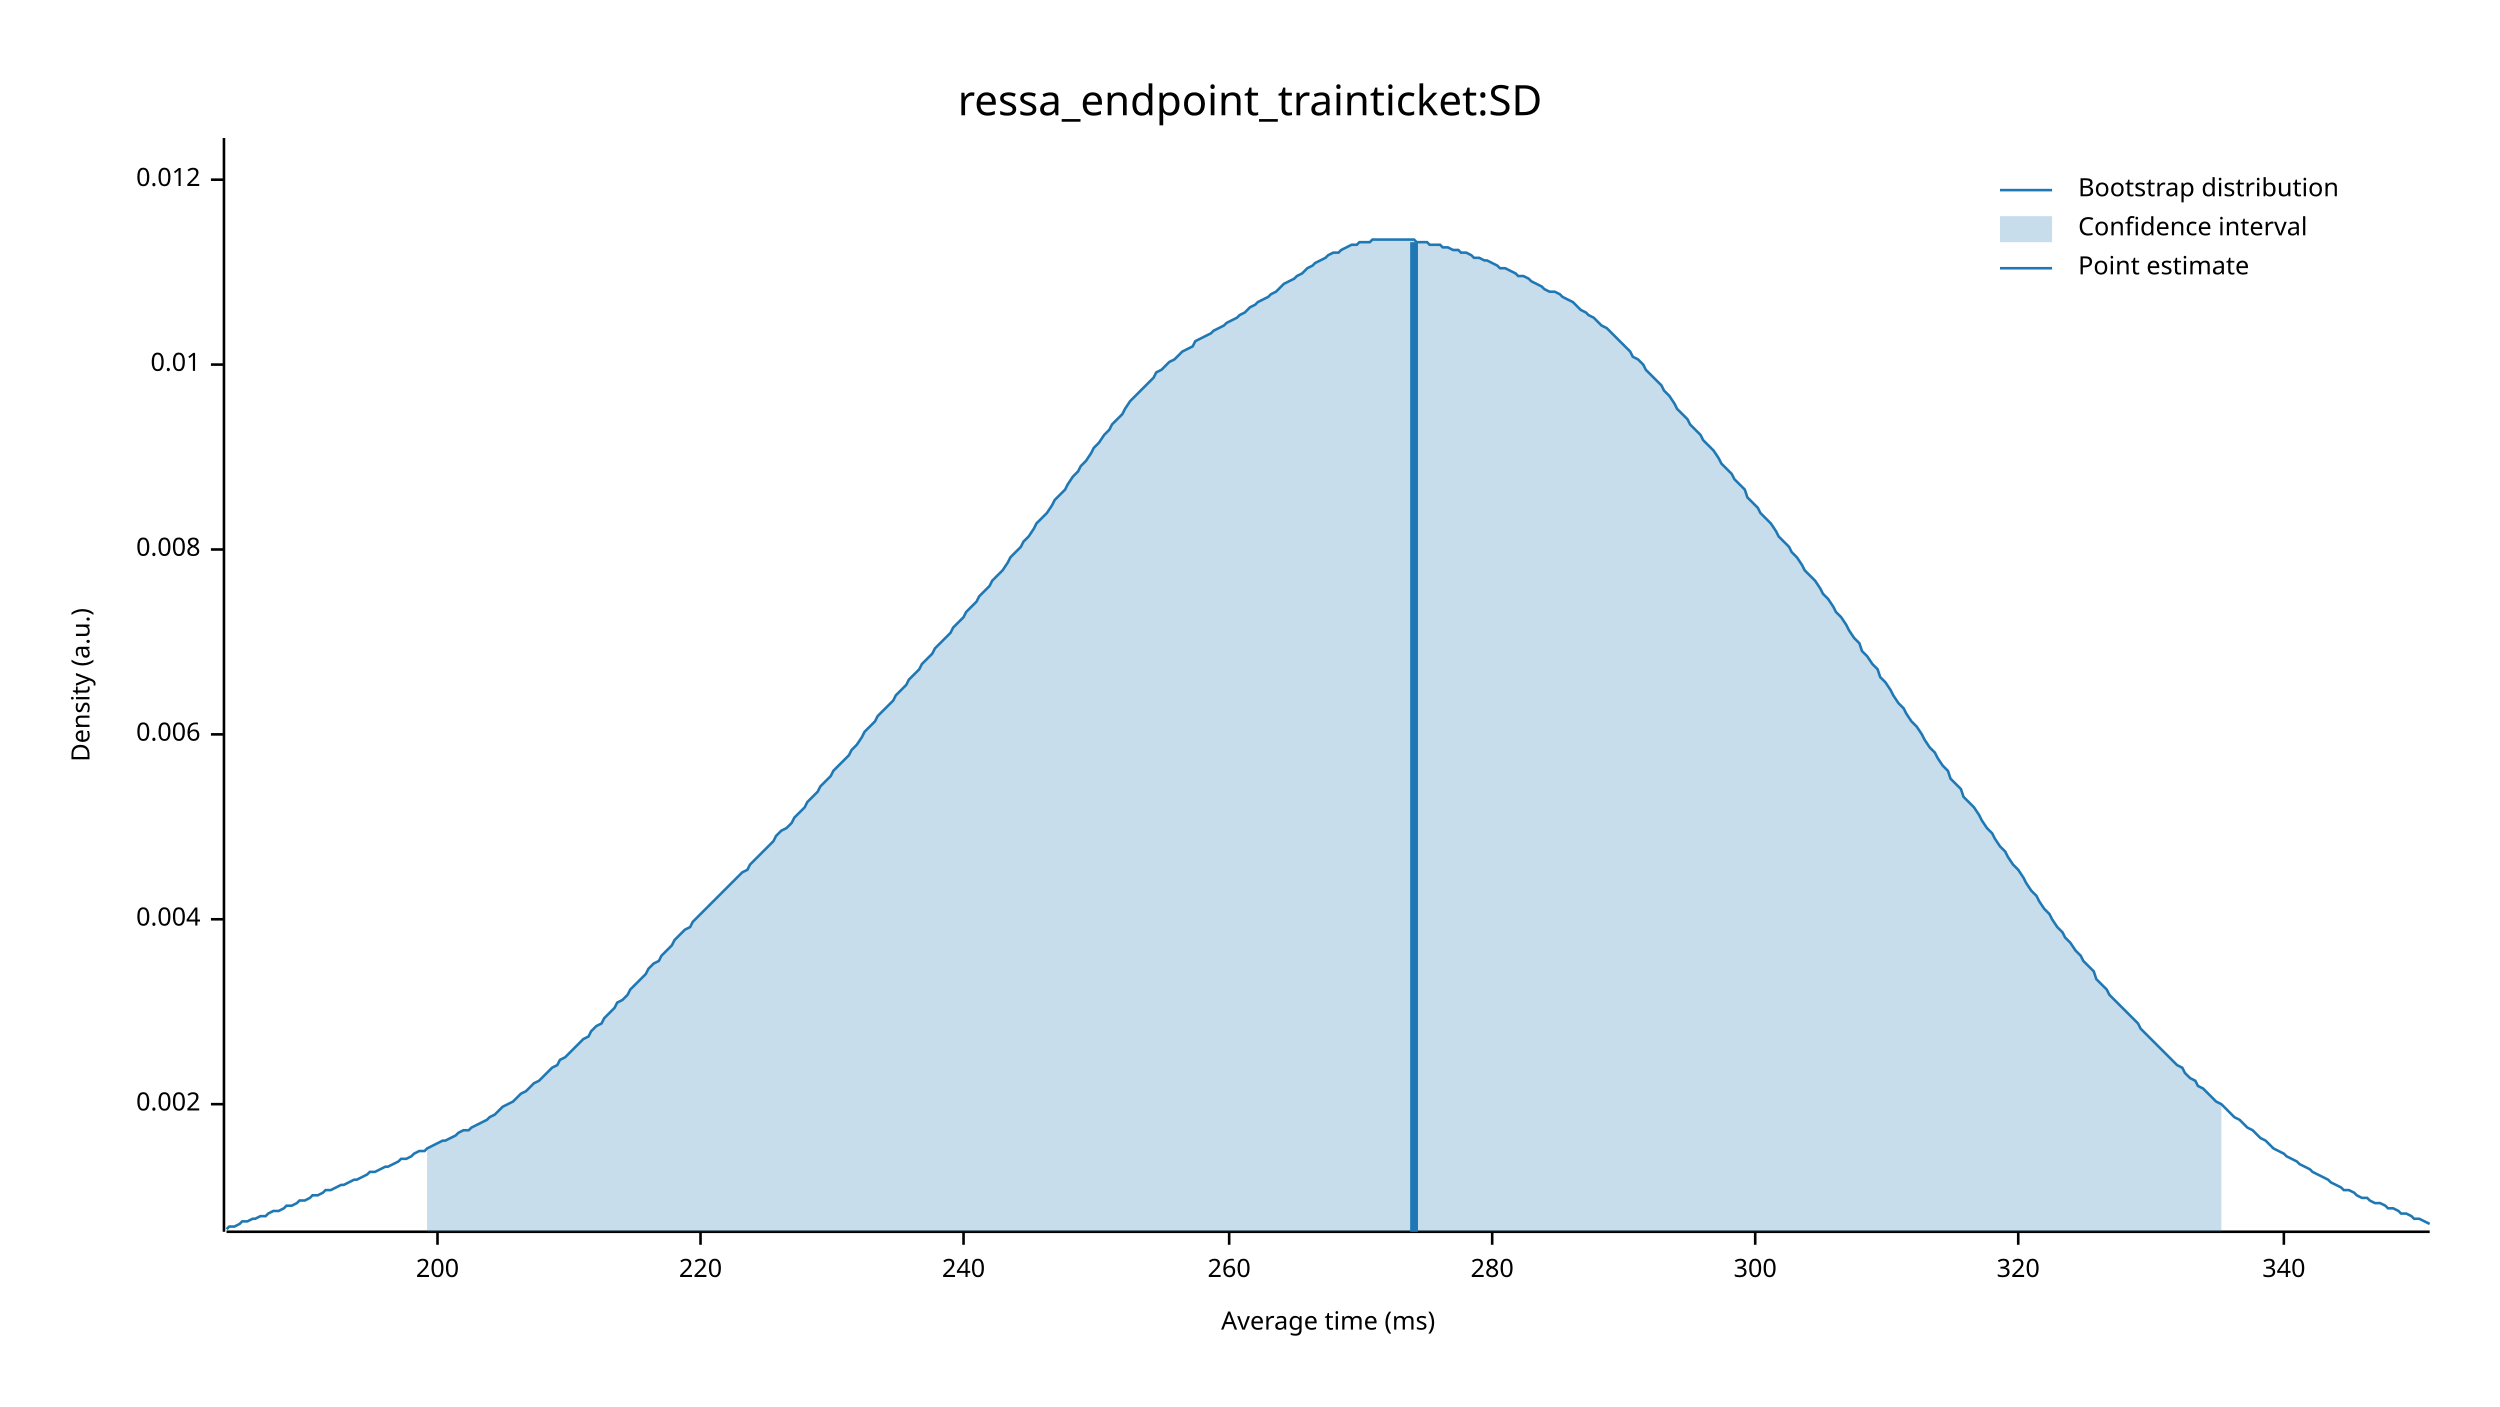
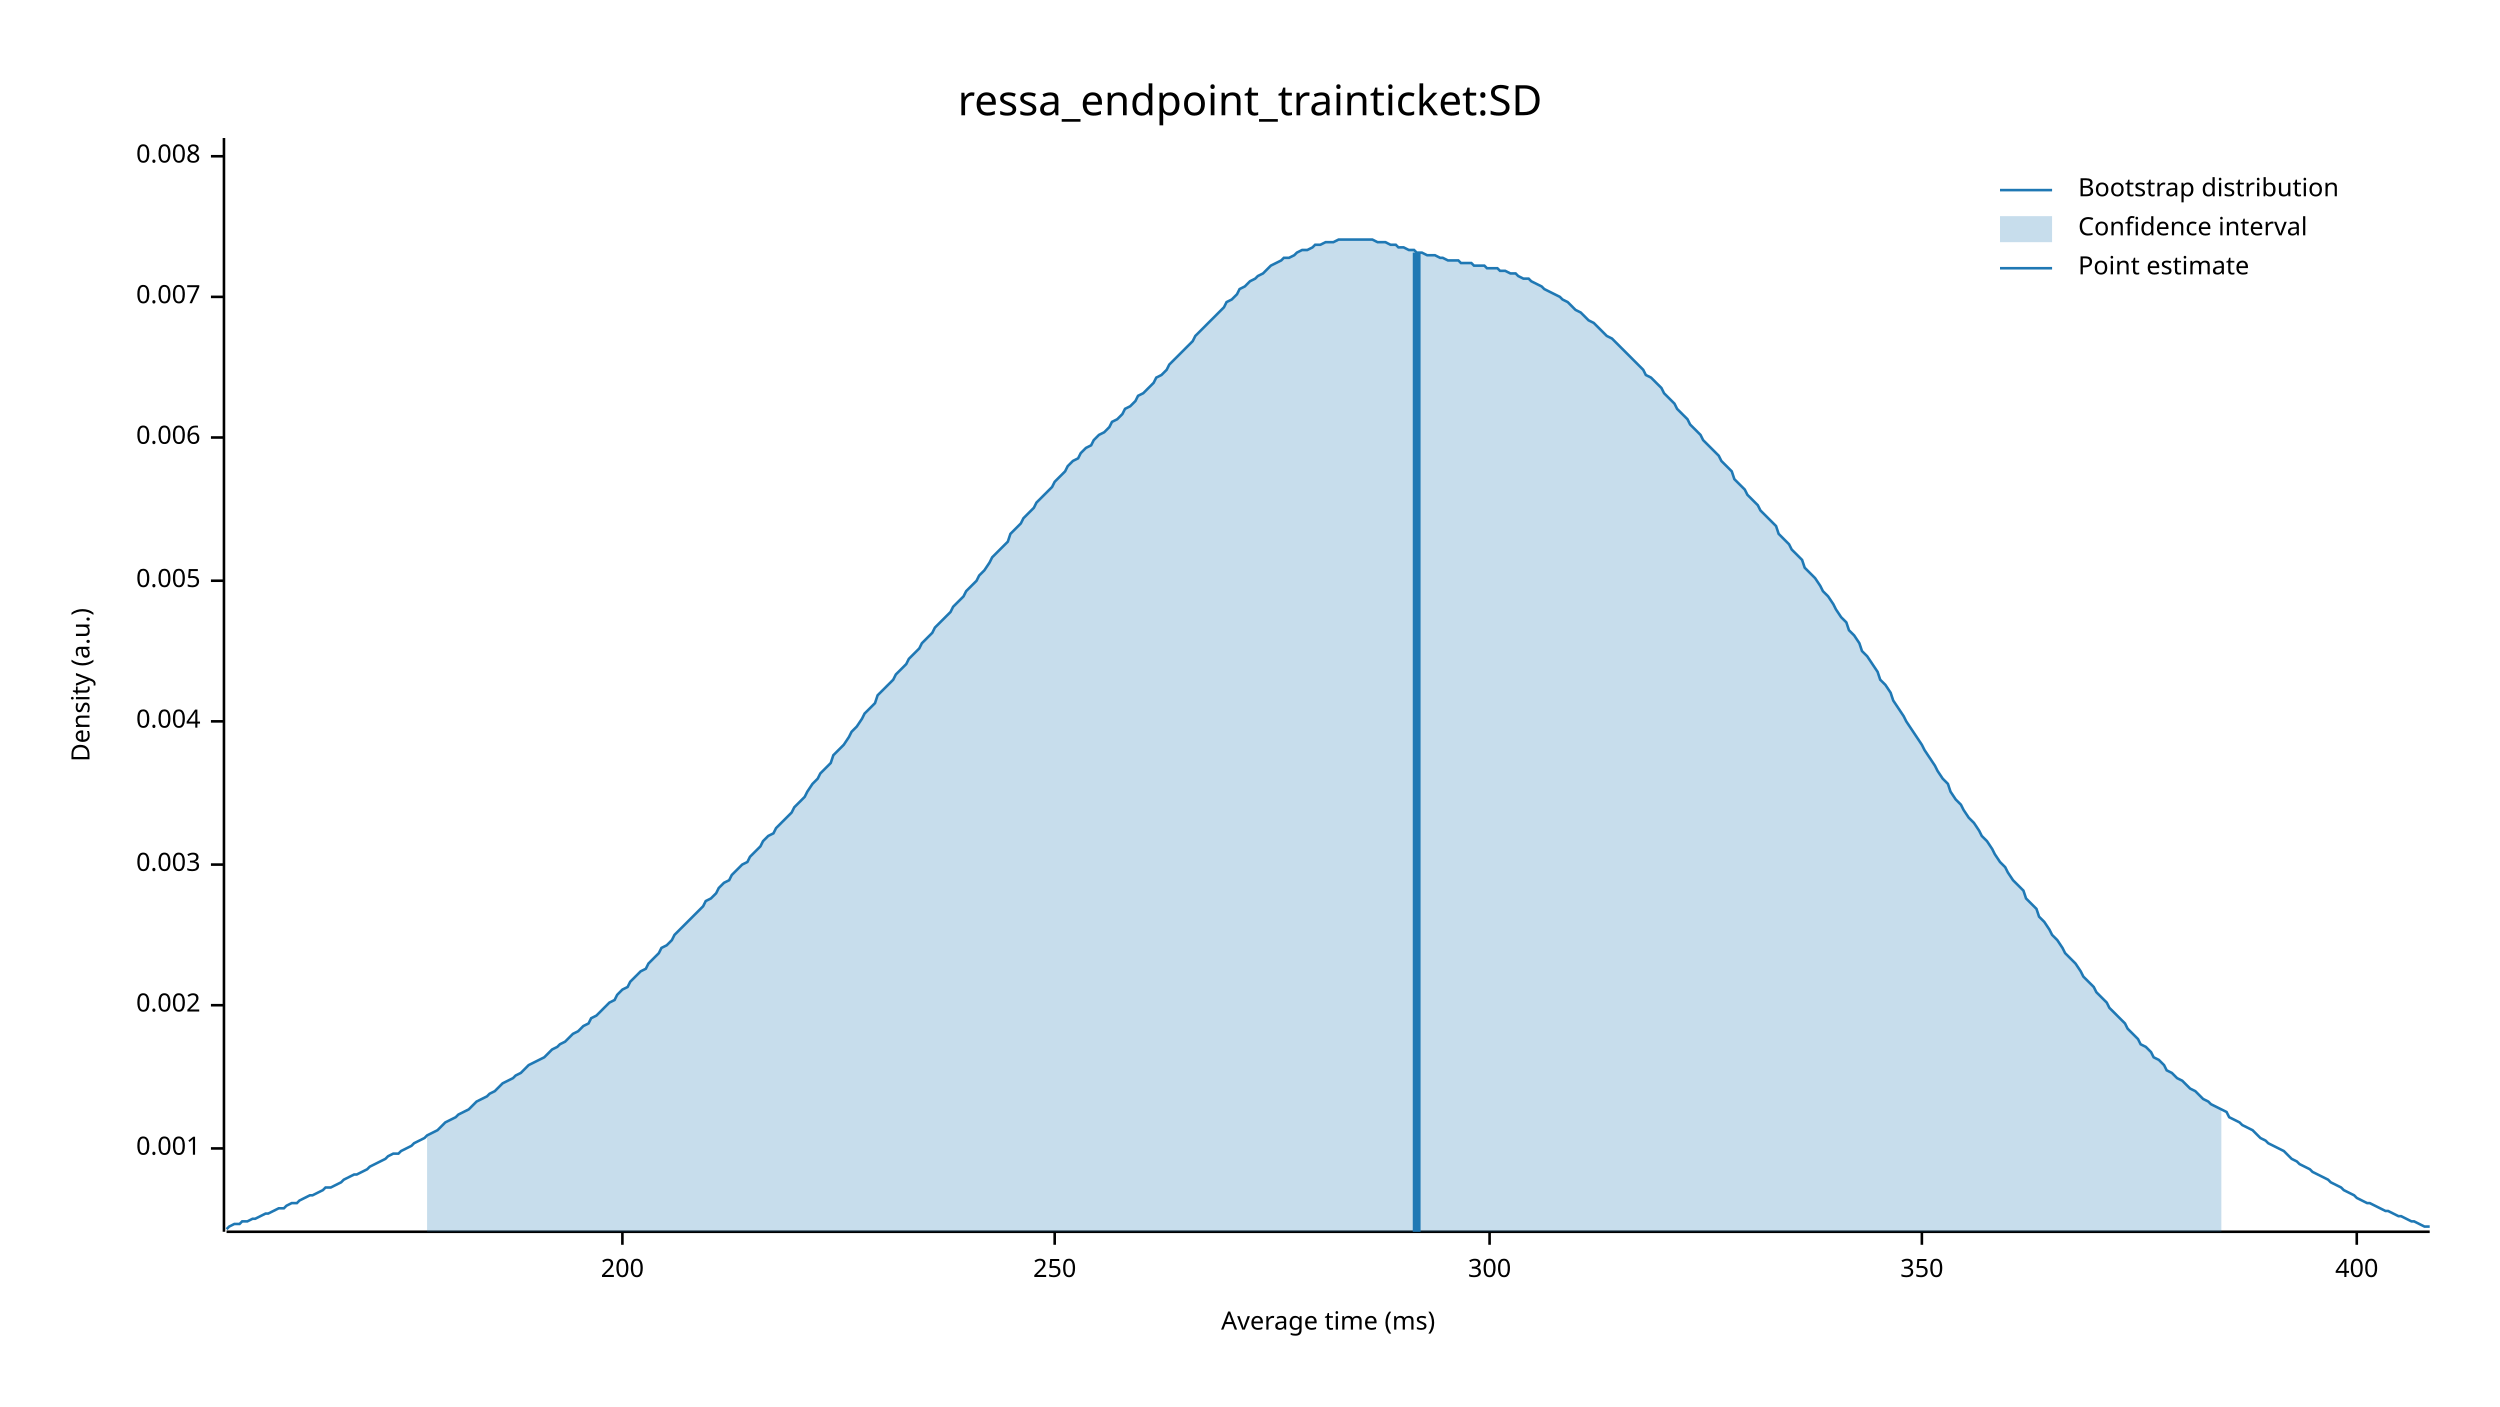
<svg xmlns="http://www.w3.org/2000/svg" width="960" height="540" viewBox="0 0 960 540">
  <text x="480" y="32" dy="0.76em" text-anchor="middle" font-family="sans-serif" font-size="16.129" opacity="1" fill="#000000">
ressa_endpoint_trainticket:SD
</text>
  <text x="27" y="263" dy="0.76em" text-anchor="middle" font-family="sans-serif" font-size="9.677" opacity="1" fill="#000000" transform="rotate(270, 27, 263)">
Density (a.u.)
</text>
  <text x="510" y="513" dy="-0.5ex" text-anchor="middle" font-family="sans-serif" font-size="9.677" opacity="1" fill="#000000">
Average time (ms)
</text>
  <polyline fill="none" opacity="1" stroke="#000000" stroke-width="1" points="86,53 86,473 " />
-   <text x="77" y="424" dy="0.5ex" text-anchor="end" font-family="sans-serif" font-size="9.677" opacity="1" fill="#000000">
+   <text x="77" y="441" dy="0.5ex" text-anchor="end" font-family="sans-serif" font-size="9.677" opacity="1" fill="#000000">
+ 0.001
+ </text>
+   <polyline fill="none" opacity="1" stroke="#000000" stroke-width="1" points="81,441 86,441 " />
+   <text x="77" y="386" dy="0.5ex" text-anchor="end" font-family="sans-serif" font-size="9.677" opacity="1" fill="#000000">
0.002
</text>
-   <polyline fill="none" opacity="1" stroke="#000000" stroke-width="1" points="81,424 86,424 " />
-   <text x="77" y="353" dy="0.5ex" text-anchor="end" font-family="sans-serif" font-size="9.677" opacity="1" fill="#000000">
+   <polyline fill="none" opacity="1" stroke="#000000" stroke-width="1" points="81,386 86,386 " />
+   <text x="77" y="332" dy="0.5ex" text-anchor="end" font-family="sans-serif" font-size="9.677" opacity="1" fill="#000000">
+ 0.003
+ </text>
+   <polyline fill="none" opacity="1" stroke="#000000" stroke-width="1" points="81,332 86,332 " />
+   <text x="77" y="277" dy="0.5ex" text-anchor="end" font-family="sans-serif" font-size="9.677" opacity="1" fill="#000000">
0.004
</text>
-   <polyline fill="none" opacity="1" stroke="#000000" stroke-width="1" points="81,353 86,353 " />
-   <text x="77" y="282" dy="0.5ex" text-anchor="end" font-family="sans-serif" font-size="9.677" opacity="1" fill="#000000">
+   <polyline fill="none" opacity="1" stroke="#000000" stroke-width="1" points="81,277 86,277 " />
+   <text x="77" y="223" dy="0.5ex" text-anchor="end" font-family="sans-serif" font-size="9.677" opacity="1" fill="#000000">
+ 0.005
+ </text>
+   <polyline fill="none" opacity="1" stroke="#000000" stroke-width="1" points="81,223 86,223 " />
+   <text x="77" y="168" dy="0.5ex" text-anchor="end" font-family="sans-serif" font-size="9.677" opacity="1" fill="#000000">
0.006
</text>
-   <polyline fill="none" opacity="1" stroke="#000000" stroke-width="1" points="81,282 86,282 " />
-   <text x="77" y="211" dy="0.5ex" text-anchor="end" font-family="sans-serif" font-size="9.677" opacity="1" fill="#000000">
+   <polyline fill="none" opacity="1" stroke="#000000" stroke-width="1" points="81,168 86,168 " />
+   <text x="77" y="114" dy="0.5ex" text-anchor="end" font-family="sans-serif" font-size="9.677" opacity="1" fill="#000000">
+ 0.007
+ </text>
+   <polyline fill="none" opacity="1" stroke="#000000" stroke-width="1" points="81,114 86,114 " />
+   <text x="77" y="60" dy="0.5ex" text-anchor="end" font-family="sans-serif" font-size="9.677" opacity="1" fill="#000000">
0.008
</text>
-   <polyline fill="none" opacity="1" stroke="#000000" stroke-width="1" points="81,211 86,211 " />
-   <text x="77" y="140" dy="0.5ex" text-anchor="end" font-family="sans-serif" font-size="9.677" opacity="1" fill="#000000">
- 0.01
- </text>
-   <polyline fill="none" opacity="1" stroke="#000000" stroke-width="1" points="81,140 86,140 " />
-   <text x="77" y="69" dy="0.5ex" text-anchor="end" font-family="sans-serif" font-size="9.677" opacity="1" fill="#000000">
- 0.012
- </text>
-   <polyline fill="none" opacity="1" stroke="#000000" stroke-width="1" points="81,69 86,69 " />
+   <polyline fill="none" opacity="1" stroke="#000000" stroke-width="1" points="81,60 86,60 " />
  <polyline fill="none" opacity="1" stroke="#000000" stroke-width="1" points="87,473 933,473 " />
-   <text x="168" y="483" dy="0.76em" text-anchor="middle" font-family="sans-serif" font-size="9.677" opacity="1" fill="#000000">
+   <text x="239" y="483" dy="0.76em" text-anchor="middle" font-family="sans-serif" font-size="9.677" opacity="1" fill="#000000">
200
</text>
-   <polyline fill="none" opacity="1" stroke="#000000" stroke-width="1" points="168,473 168,478 " />
-   <text x="269" y="483" dy="0.76em" text-anchor="middle" font-family="sans-serif" font-size="9.677" opacity="1" fill="#000000">
- 220
+   <polyline fill="none" opacity="1" stroke="#000000" stroke-width="1" points="239,473 239,478 " />
+   <text x="405" y="483" dy="0.76em" text-anchor="middle" font-family="sans-serif" font-size="9.677" opacity="1" fill="#000000">
+ 250
</text>
-   <polyline fill="none" opacity="1" stroke="#000000" stroke-width="1" points="269,473 269,478 " />
-   <text x="370" y="483" dy="0.76em" text-anchor="middle" font-family="sans-serif" font-size="9.677" opacity="1" fill="#000000">
- 240
- </text>
-   <polyline fill="none" opacity="1" stroke="#000000" stroke-width="1" points="370,473 370,478 " />
-   <text x="472" y="483" dy="0.76em" text-anchor="middle" font-family="sans-serif" font-size="9.677" opacity="1" fill="#000000">
- 260
- </text>
-   <polyline fill="none" opacity="1" stroke="#000000" stroke-width="1" points="472,473 472,478 " />
-   <text x="573" y="483" dy="0.76em" text-anchor="middle" font-family="sans-serif" font-size="9.677" opacity="1" fill="#000000">
- 280
- </text>
-   <polyline fill="none" opacity="1" stroke="#000000" stroke-width="1" points="573,473 573,478 " />
-   <text x="674" y="483" dy="0.76em" text-anchor="middle" font-family="sans-serif" font-size="9.677" opacity="1" fill="#000000">
+   <polyline fill="none" opacity="1" stroke="#000000" stroke-width="1" points="405,473 405,478 " />
+   <text x="572" y="483" dy="0.76em" text-anchor="middle" font-family="sans-serif" font-size="9.677" opacity="1" fill="#000000">
300
</text>
-   <polyline fill="none" opacity="1" stroke="#000000" stroke-width="1" points="674,473 674,478 " />
-   <text x="775" y="483" dy="0.76em" text-anchor="middle" font-family="sans-serif" font-size="9.677" opacity="1" fill="#000000">
- 320
+   <polyline fill="none" opacity="1" stroke="#000000" stroke-width="1" points="572,473 572,478 " />
+   <text x="738" y="483" dy="0.76em" text-anchor="middle" font-family="sans-serif" font-size="9.677" opacity="1" fill="#000000">
+ 350
</text>
-   <polyline fill="none" opacity="1" stroke="#000000" stroke-width="1" points="775,473 775,478 " />
-   <text x="877" y="483" dy="0.76em" text-anchor="middle" font-family="sans-serif" font-size="9.677" opacity="1" fill="#000000">
- 340
+   <polyline fill="none" opacity="1" stroke="#000000" stroke-width="1" points="738,473 738,478 " />
+   <text x="905" y="483" dy="0.76em" text-anchor="middle" font-family="sans-serif" font-size="9.677" opacity="1" fill="#000000">
+ 400
</text>
-   <polyline fill="none" opacity="1" stroke="#000000" stroke-width="1" points="877,473 877,478 " />
-   <polyline fill="none" opacity="1" stroke="#1F78B4" stroke-width="1" points="87,472 88,471 90,471 92,470 93,469 95,469 97,468 98,468 100,467 102,467 103,466 105,465 107,465 109,464 110,463 112,463 114,462 115,461 117,461 119,460 120,459 122,459 124,458 125,457 127,457 129,456 131,455 132,455 134,454 136,453 137,453 139,452 141,451 142,450 144,450 146,449 148,448 149,448 151,447 153,446 154,445 156,445 158,444 159,443 161,442 163,442 164,441 166,440 168,439 170,438 171,438 173,437 175,436 176,435 178,434 180,434 181,433 183,432 185,431 187,430 188,429 190,428 192,426 193,425 195,424 197,423 198,422 200,420 202,419 203,418 205,416 207,415 209,413 210,412 212,410 214,409 215,407 217,406 219,404 220,403 222,401 224,399 226,398 227,396 229,394 231,393 232,391 234,389 236,387 237,385 239,384 241,382 242,380 244,378 246,376 248,374 249,372 251,370 253,369 254,367 256,365 258,363 259,361 261,359 263,357 265,356 266,354 268,352 270,350 271,349 273,347 275,345 276,344 278,342 280,340 281,339 283,337 285,335 287,334 288,332 290,330 292,328 293,327 295,325 297,323 298,321 300,319 302,318 304,316 305,314 307,312 309,310 310,308 312,306 314,304 315,302 317,300 319,298 320,296 322,294 324,292 326,290 327,288 329,286 331,283 332,281 334,279 336,277 337,275 339,273 341,271 343,269 344,267 346,265 348,263 349,261 351,259 353,257 354,255 356,253 358,251 359,249 361,247 363,245 365,243 366,241 368,239 370,237 371,235 373,233 375,231 376,229 378,227 380,225 381,223 383,221 385,219 387,216 388,214 390,212 392,210 393,208 395,206 397,203 398,201 400,199 402,197 404,194 405,192 407,190 409,188 410,186 412,183 414,181 415,179 417,177 419,174 420,172 422,170 424,167 426,165 427,163 429,161 431,159 432,157 434,154 436,152 437,151 439,149 441,147 443,145 444,143 446,142 448,140 449,139 451,138 453,136 454,135 456,134 458,133 459,131 461,130 463,129 465,128 466,127 468,126 470,125 471,124 473,123 475,122 476,121 478,120 480,118 482,117 483,116 485,115 487,114 488,113 490,112 492,110 493,109 495,108 497,107 498,106 500,105 502,103 504,102 505,101 507,100 509,99 510,98 512,97 514,97 515,96 517,95 519,94 521,94 522,93 524,93 526,93 527,92 529,92 531,92 532,92 534,92 536,92 537,92 539,92 541,92 543,92 544,93 546,93 548,93 549,94 551,94 553,94 554,95 556,95 558,96 560,96 561,97 563,97 565,98 566,99 568,99 570,100 571,100 573,101 575,102 576,103 578,103 580,104 582,105 583,106 585,106 587,107 588,108 590,109 592,110 593,111 595,112 597,112 599,113 600,114 602,115 604,116 605,117 607,119 609,120 610,121 612,122 614,124 615,125 617,126 619,128 621,130 622,131 624,133 626,135 627,137 629,138 631,140 632,142 634,144 636,146 638,148 639,150 641,152 643,155 644,157 646,159 648,161 649,163 651,165 653,167 654,169 656,171 658,173 660,176 661,178 663,180 665,182 666,184 668,186 670,188 671,191 673,193 675,195 676,197 678,199 680,201 682,204 683,206 685,208 687,210 688,212 690,214 692,217 693,219 695,221 697,223 699,226 700,228 702,230 704,233 705,235 707,237 709,240 710,242 712,245 714,247 715,250 717,252 719,255 721,257 722,260 724,262 726,265 727,267 729,270 731,272 732,274 734,277 736,279 738,282 739,284 741,287 743,289 744,291 746,294 748,296 749,299 751,301 753,303 754,306 756,308 758,310 760,313 761,315 763,318 765,320 766,322 768,325 770,327 771,329 773,332 775,334 777,337 778,339 780,342 782,344 783,346 785,349 787,351 788,353 790,356 792,358 793,360 795,362 797,365 799,367 800,369 802,371 804,373 805,376 807,378 809,380 810,382 812,384 814,386 816,388 817,389 819,391 821,393 822,395 824,397 826,399 827,400 829,402 831,404 832,405 834,407 836,409 838,410 839,412 841,414 843,415 844,417 846,418 848,420 849,421 851,423 853,424 855,426 856,427 858,429 860,430 861,431 863,433 865,434 866,435 868,437 870,438 871,439 873,441 875,442 877,443 878,444 880,445 882,446 883,447 885,448 887,449 888,450 890,451 892,452 894,453 895,454 897,455 899,456 900,457 902,457 904,458 905,459 907,460 909,460 910,461 912,462 914,462 916,463 917,464 919,464 921,465 922,466 924,466 926,467 927,468 929,468 931,469 933,470 " />
-   <polygon opacity="0.25" fill="#1F78B4" points="164,441 166,440 168,439 170,438 171,438 173,437 175,436 176,435 178,434 180,434 181,433 183,432 185,431 187,430 188,429 190,428 192,426 193,425 195,424 197,423 198,422 200,420 202,419 203,418 205,416 207,415 209,413 210,412 212,410 214,409 215,407 217,406 219,404 220,403 222,401 224,399 226,398 227,396 229,394 231,393 232,391 234,389 236,387 237,385 239,384 241,382 242,380 244,378 246,376 248,374 249,372 251,370 253,369 254,367 256,365 258,363 259,361 261,359 263,357 265,356 266,354 268,352 270,350 271,349 273,347 275,345 276,344 278,342 280,340 281,339 283,337 285,335 287,334 288,332 290,330 292,328 293,327 295,325 297,323 298,321 300,319 302,318 304,316 305,314 307,312 309,310 310,308 312,306 314,304 315,302 317,300 319,298 320,296 322,294 324,292 326,290 327,288 329,286 331,283 332,281 334,279 336,277 337,275 339,273 341,271 343,269 344,267 346,265 348,263 349,261 351,259 353,257 354,255 356,253 358,251 359,249 361,247 363,245 365,243 366,241 368,239 370,237 371,235 373,233 375,231 376,229 378,227 380,225 381,223 383,221 385,219 387,216 388,214 390,212 392,210 393,208 395,206 397,203 398,201 400,199 402,197 404,194 405,192 407,190 409,188 410,186 412,183 414,181 415,179 417,177 419,174 420,172 422,170 424,167 426,165 427,163 429,161 431,159 432,157 434,154 436,152 437,151 439,149 441,147 443,145 444,143 446,142 448,140 449,139 451,138 453,136 454,135 456,134 458,133 459,131 461,130 463,129 465,128 466,127 468,126 470,125 471,124 473,123 475,122 476,121 478,120 480,118 482,117 483,116 485,115 487,114 488,113 490,112 492,110 493,109 495,108 497,107 498,106 500,105 502,103 504,102 505,101 507,100 509,99 510,98 512,97 514,97 515,96 517,95 519,94 521,94 522,93 524,93 526,93 527,92 529,92 531,92 532,92 534,92 536,92 537,92 539,92 541,92 543,92 544,93 546,93 548,93 549,94 551,94 553,94 554,95 556,95 558,96 560,96 561,97 563,97 565,98 566,99 568,99 570,100 571,100 573,101 575,102 576,103 578,103 580,104 582,105 583,106 585,106 587,107 588,108 590,109 592,110 593,111 595,112 597,112 599,113 600,114 602,115 604,116 605,117 607,119 609,120 610,121 612,122 614,124 615,125 617,126 619,128 621,130 622,131 624,133 626,135 627,137 629,138 631,140 632,142 634,144 636,146 638,148 639,150 641,152 643,155 644,157 646,159 648,161 649,163 651,165 653,167 654,169 656,171 658,173 660,176 661,178 663,180 665,182 666,184 668,186 670,188 671,191 673,193 675,195 676,197 678,199 680,201 682,204 683,206 685,208 687,210 688,212 690,214 692,217 693,219 695,221 697,223 699,226 700,228 702,230 704,233 705,235 707,237 709,240 710,242 712,245 714,247 715,250 717,252 719,255 721,257 722,260 724,262 726,265 727,267 729,270 731,272 732,274 734,277 736,279 738,282 739,284 741,287 743,289 744,291 746,294 748,296 749,299 751,301 753,303 754,306 756,308 758,310 760,313 761,315 763,318 765,320 766,322 768,325 770,327 771,329 773,332 775,334 777,337 778,339 780,342 782,344 783,346 785,349 787,351 788,353 790,356 792,358 793,360 795,362 797,365 799,367 800,369 802,371 804,373 805,376 807,378 809,380 810,382 812,384 814,386 816,388 817,389 819,391 821,393 822,395 824,397 826,399 827,400 829,402 831,404 832,405 834,407 836,409 838,410 839,412 841,414 843,415 844,417 846,418 848,420 849,421 851,423 853,424 853,473 164,473 " />
-   <polyline fill="none" opacity="1" stroke="#1F78B4" stroke-width="3" points="543,473 543,93 " />
+   <polyline fill="none" opacity="1" stroke="#000000" stroke-width="1" points="905,473 905,478 " />
+   <polyline fill="none" opacity="1" stroke="#1F78B4" stroke-width="1" points="87,472 88,471 90,470 92,470 93,469 95,469 97,468 98,468 100,467 102,466 103,466 105,465 107,464 109,464 110,463 112,462 114,462 115,461 117,460 119,459 120,459 122,458 124,457 125,456 127,456 129,455 131,454 132,453 134,452 136,451 137,451 139,450 141,449 142,448 144,447 146,446 148,445 149,444 151,443 153,443 154,442 156,441 158,440 159,439 161,438 163,437 164,436 166,435 168,434 170,432 171,431 173,430 175,429 176,428 178,427 180,426 181,425 183,423 185,422 187,421 188,420 190,419 192,417 193,416 195,415 197,414 198,413 200,412 202,410 203,409 205,408 207,407 209,406 210,405 212,403 214,402 215,401 217,400 219,398 220,397 222,396 224,394 226,393 227,391 229,390 231,388 232,387 234,385 236,384 237,382 239,380 241,379 242,377 244,375 246,373 248,372 249,370 251,368 253,366 254,364 256,363 258,361 259,359 261,357 263,355 265,353 266,352 268,350 270,348 271,346 273,345 275,343 276,341 278,339 280,338 281,336 283,334 285,332 287,331 288,329 290,327 292,325 293,323 295,321 297,320 298,318 300,316 302,314 304,312 305,310 307,308 309,306 310,304 312,301 314,299 315,297 317,295 319,293 320,290 322,288 324,286 326,283 327,281 329,279 331,276 332,274 334,272 336,270 337,267 339,265 341,263 343,261 344,259 346,257 348,255 349,253 351,251 353,249 354,247 356,245 358,243 359,241 361,239 363,237 365,235 366,233 368,231 370,229 371,227 373,225 375,223 376,221 378,219 380,216 381,214 383,212 385,210 387,208 388,205 390,203 392,201 393,199 395,197 397,195 398,193 400,191 402,189 404,187 405,185 407,183 409,181 410,179 412,177 414,176 415,174 417,172 419,171 420,169 422,167 424,166 426,164 427,162 429,161 431,159 432,157 434,156 436,154 437,152 439,151 441,149 443,147 444,145 446,144 448,142 449,140 451,138 453,136 454,135 456,133 458,131 459,129 461,127 463,125 465,123 466,122 468,120 470,118 471,116 473,115 475,113 476,111 478,110 480,108 482,107 483,106 485,105 487,103 488,102 490,101 492,100 493,99 495,99 497,98 498,97 500,96 502,96 504,95 505,94 507,94 509,93 510,93 512,93 514,92 515,92 517,92 519,92 521,92 522,92 524,92 526,92 527,92 529,93 531,93 532,93 534,94 536,94 537,95 539,95 541,96 543,96 544,97 546,97 548,98 549,98 551,98 553,99 554,99 556,100 558,100 560,100 561,101 563,101 565,101 566,102 568,102 570,102 571,103 573,103 575,103 576,104 578,104 580,105 582,105 583,106 585,107 587,107 588,108 590,109 592,110 593,111 595,112 597,113 599,114 600,115 602,116 604,118 605,119 607,120 609,122 610,123 612,124 614,126 615,127 617,129 619,130 621,132 622,133 624,135 626,137 627,138 629,140 631,142 632,144 634,145 636,147 638,149 639,151 641,153 643,155 644,157 646,159 648,161 649,163 651,165 653,167 654,169 656,171 658,173 660,175 661,177 663,179 665,181 666,184 668,186 670,188 671,190 673,192 675,194 676,196 678,198 680,200 682,202 683,205 685,207 687,209 688,211 690,213 692,215 693,218 695,220 697,222 699,225 700,227 702,229 704,232 705,234 707,237 709,239 710,242 712,244 714,247 715,250 717,252 719,255 721,258 722,261 724,263 726,266 727,269 729,272 731,275 732,277 734,280 736,283 738,286 739,288 741,291 743,294 744,296 746,299 748,301 749,304 751,307 753,309 754,311 756,314 758,316 760,319 761,321 763,323 765,326 766,328 768,331 770,333 771,335 773,338 775,340 777,342 778,345 780,347 782,349 783,352 785,354 787,357 788,359 790,361 792,364 793,366 795,368 797,370 799,373 800,375 802,377 804,379 805,381 807,383 809,385 810,387 812,389 814,391 816,393 817,395 819,397 821,399 822,401 824,402 826,404 827,406 829,407 831,409 832,411 834,412 836,414 838,415 839,416 841,418 843,419 844,420 846,422 848,423 849,424 851,425 853,426 855,427 856,429 858,430 860,431 861,432 863,433 865,434 866,435 868,437 870,438 871,439 873,440 875,441 877,442 878,443 880,445 882,446 883,447 885,448 887,449 888,450 890,451 892,452 894,453 895,454 897,455 899,456 900,457 902,458 904,459 905,460 907,461 909,462 910,462 912,463 914,464 916,465 917,465 919,466 921,467 922,467 924,468 926,469 927,469 929,470 931,471 933,471 " />
+   <polygon opacity="0.25" fill="#1F78B4" points="164,436 166,435 168,434 170,432 171,431 173,430 175,429 176,428 178,427 180,426 181,425 183,423 185,422 187,421 188,420 190,419 192,417 193,416 195,415 197,414 198,413 200,412 202,410 203,409 205,408 207,407 209,406 210,405 212,403 214,402 215,401 217,400 219,398 220,397 222,396 224,394 226,393 227,391 229,390 231,388 232,387 234,385 236,384 237,382 239,380 241,379 242,377 244,375 246,373 248,372 249,370 251,368 253,366 254,364 256,363 258,361 259,359 261,357 263,355 265,353 266,352 268,350 270,348 271,346 273,345 275,343 276,341 278,339 280,338 281,336 283,334 285,332 287,331 288,329 290,327 292,325 293,323 295,321 297,320 298,318 300,316 302,314 304,312 305,310 307,308 309,306 310,304 312,301 314,299 315,297 317,295 319,293 320,290 322,288 324,286 326,283 327,281 329,279 331,276 332,274 334,272 336,270 337,267 339,265 341,263 343,261 344,259 346,257 348,255 349,253 351,251 353,249 354,247 356,245 358,243 359,241 361,239 363,237 365,235 366,233 368,231 370,229 371,227 373,225 375,223 376,221 378,219 380,216 381,214 383,212 385,210 387,208 388,205 390,203 392,201 393,199 395,197 397,195 398,193 400,191 402,189 404,187 405,185 407,183 409,181 410,179 412,177 414,176 415,174 417,172 419,171 420,169 422,167 424,166 426,164 427,162 429,161 431,159 432,157 434,156 436,154 437,152 439,151 441,149 443,147 444,145 446,144 448,142 449,140 451,138 453,136 454,135 456,133 458,131 459,129 461,127 463,125 465,123 466,122 468,120 470,118 471,116 473,115 475,113 476,111 478,110 480,108 482,107 483,106 485,105 487,103 488,102 490,101 492,100 493,99 495,99 497,98 498,97 500,96 502,96 504,95 505,94 507,94 509,93 510,93 512,93 514,92 515,92 517,92 519,92 521,92 522,92 524,92 526,92 527,92 529,93 531,93 532,93 534,94 536,94 537,95 539,95 541,96 543,96 544,97 546,97 548,98 549,98 551,98 553,99 554,99 556,100 558,100 560,100 561,101 563,101 565,101 566,102 568,102 570,102 571,103 573,103 575,103 576,104 578,104 580,105 582,105 583,106 585,107 587,107 588,108 590,109 592,110 593,111 595,112 597,113 599,114 600,115 602,116 604,118 605,119 607,120 609,122 610,123 612,124 614,126 615,127 617,129 619,130 621,132 622,133 624,135 626,137 627,138 629,140 631,142 632,144 634,145 636,147 638,149 639,151 641,153 643,155 644,157 646,159 648,161 649,163 651,165 653,167 654,169 656,171 658,173 660,175 661,177 663,179 665,181 666,184 668,186 670,188 671,190 673,192 675,194 676,196 678,198 680,200 682,202 683,205 685,207 687,209 688,211 690,213 692,215 693,218 695,220 697,222 699,225 700,227 702,229 704,232 705,234 707,237 709,239 710,242 712,244 714,247 715,250 717,252 719,255 721,258 722,261 724,263 726,266 727,269 729,272 731,275 732,277 734,280 736,283 738,286 739,288 741,291 743,294 744,296 746,299 748,301 749,304 751,307 753,309 754,311 756,314 758,316 760,319 761,321 763,323 765,326 766,328 768,331 770,333 771,335 773,338 775,340 777,342 778,345 780,347 782,349 783,352 785,354 787,357 788,359 790,361 792,364 793,366 795,368 797,370 799,373 800,375 802,377 804,379 805,381 807,383 809,385 810,387 812,389 814,391 816,393 817,395 819,397 821,399 822,401 824,402 826,404 827,406 829,407 831,409 832,411 834,412 836,414 838,415 839,416 841,418 843,419 844,420 846,422 848,423 849,424 851,425 853,426 853,473 164,473 " />
+   <polyline fill="none" opacity="1" stroke="#1F78B4" stroke-width="3" points="544,473 544,97 " />
  <text x="798" y="68" dy="0.76em" text-anchor="start" font-family="sans-serif" font-size="9.677" opacity="1" fill="#000000">
Bootstrap distribution
</text>
  <text x="798" y="83" dy="0.76em" text-anchor="start" font-family="sans-serif" font-size="9.677" opacity="1" fill="#000000">
Confidence interval
</text>
  <text x="798" y="98" dy="0.76em" text-anchor="start" font-family="sans-serif" font-size="9.677" opacity="1" fill="#000000">
Point estimate
</text>
  <polyline fill="none" opacity="1" stroke="#1F78B4" stroke-width="1" points="768,73 788,73 " />
  <rect x="768" y="83" width="20" height="10" opacity="0.25" fill="#1F78B4" stroke="none" />
  <polyline fill="none" opacity="1" stroke="#1F78B4" stroke-width="1" points="768,103 788,103 " />
</svg>
